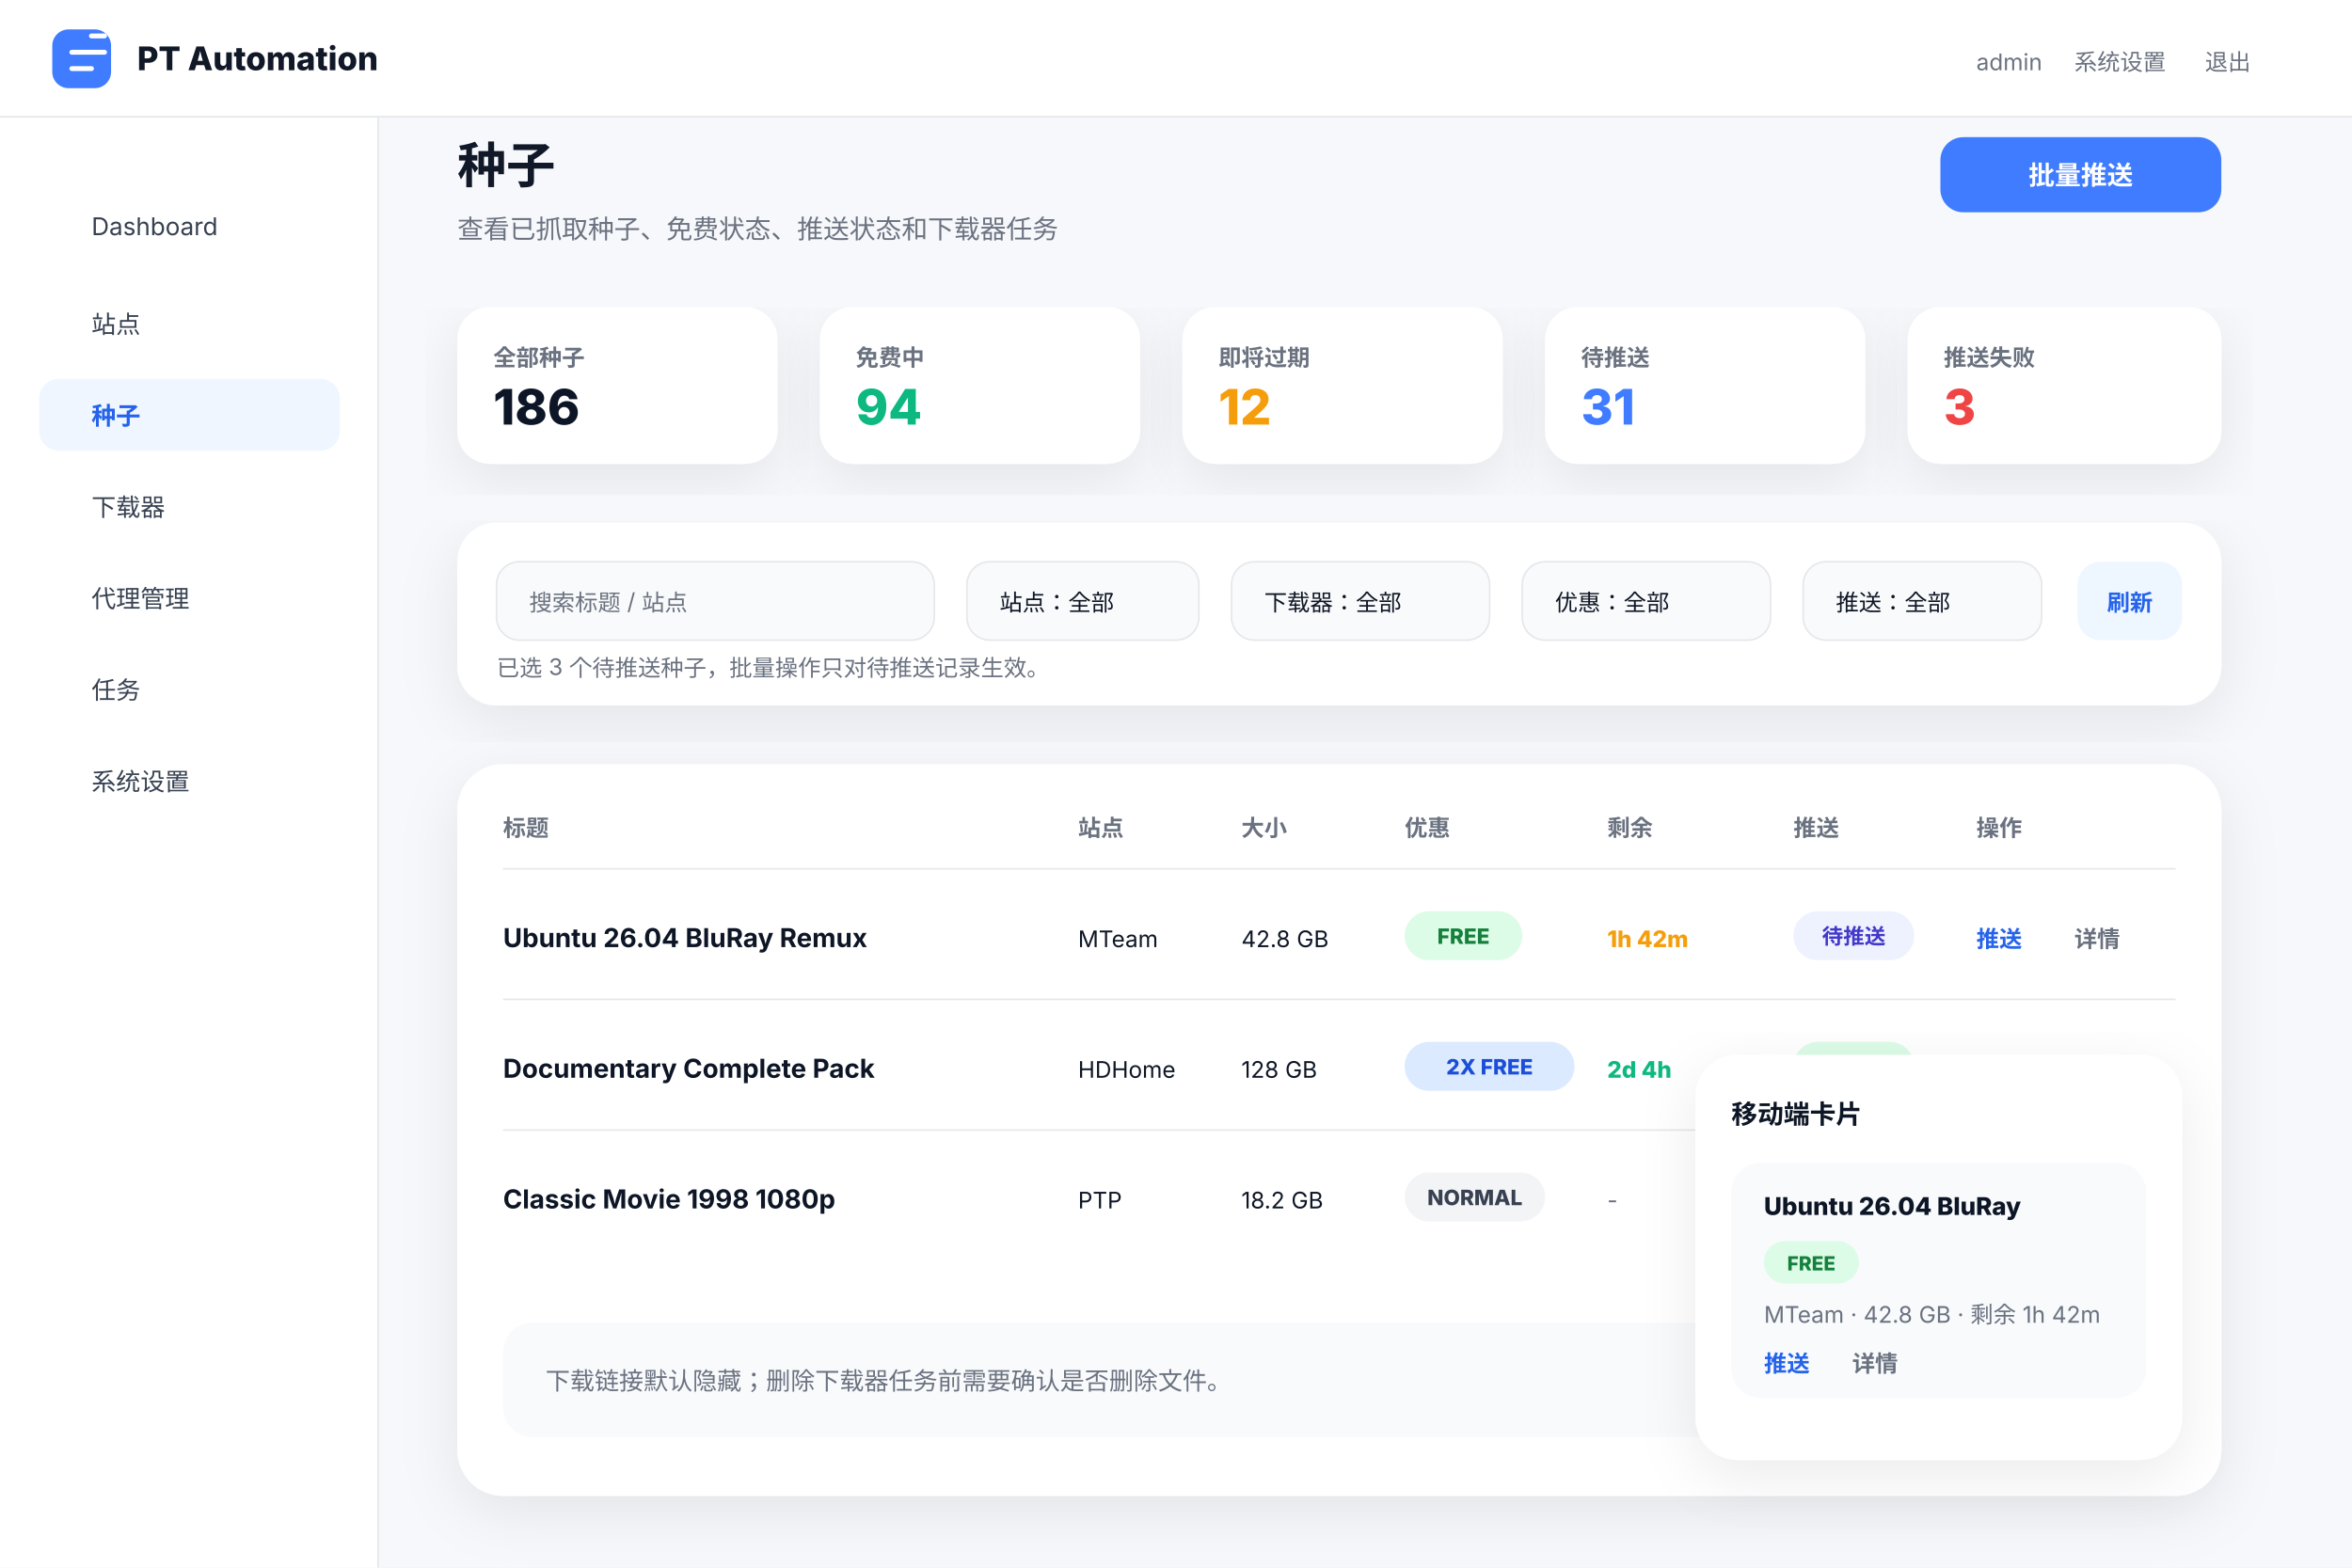
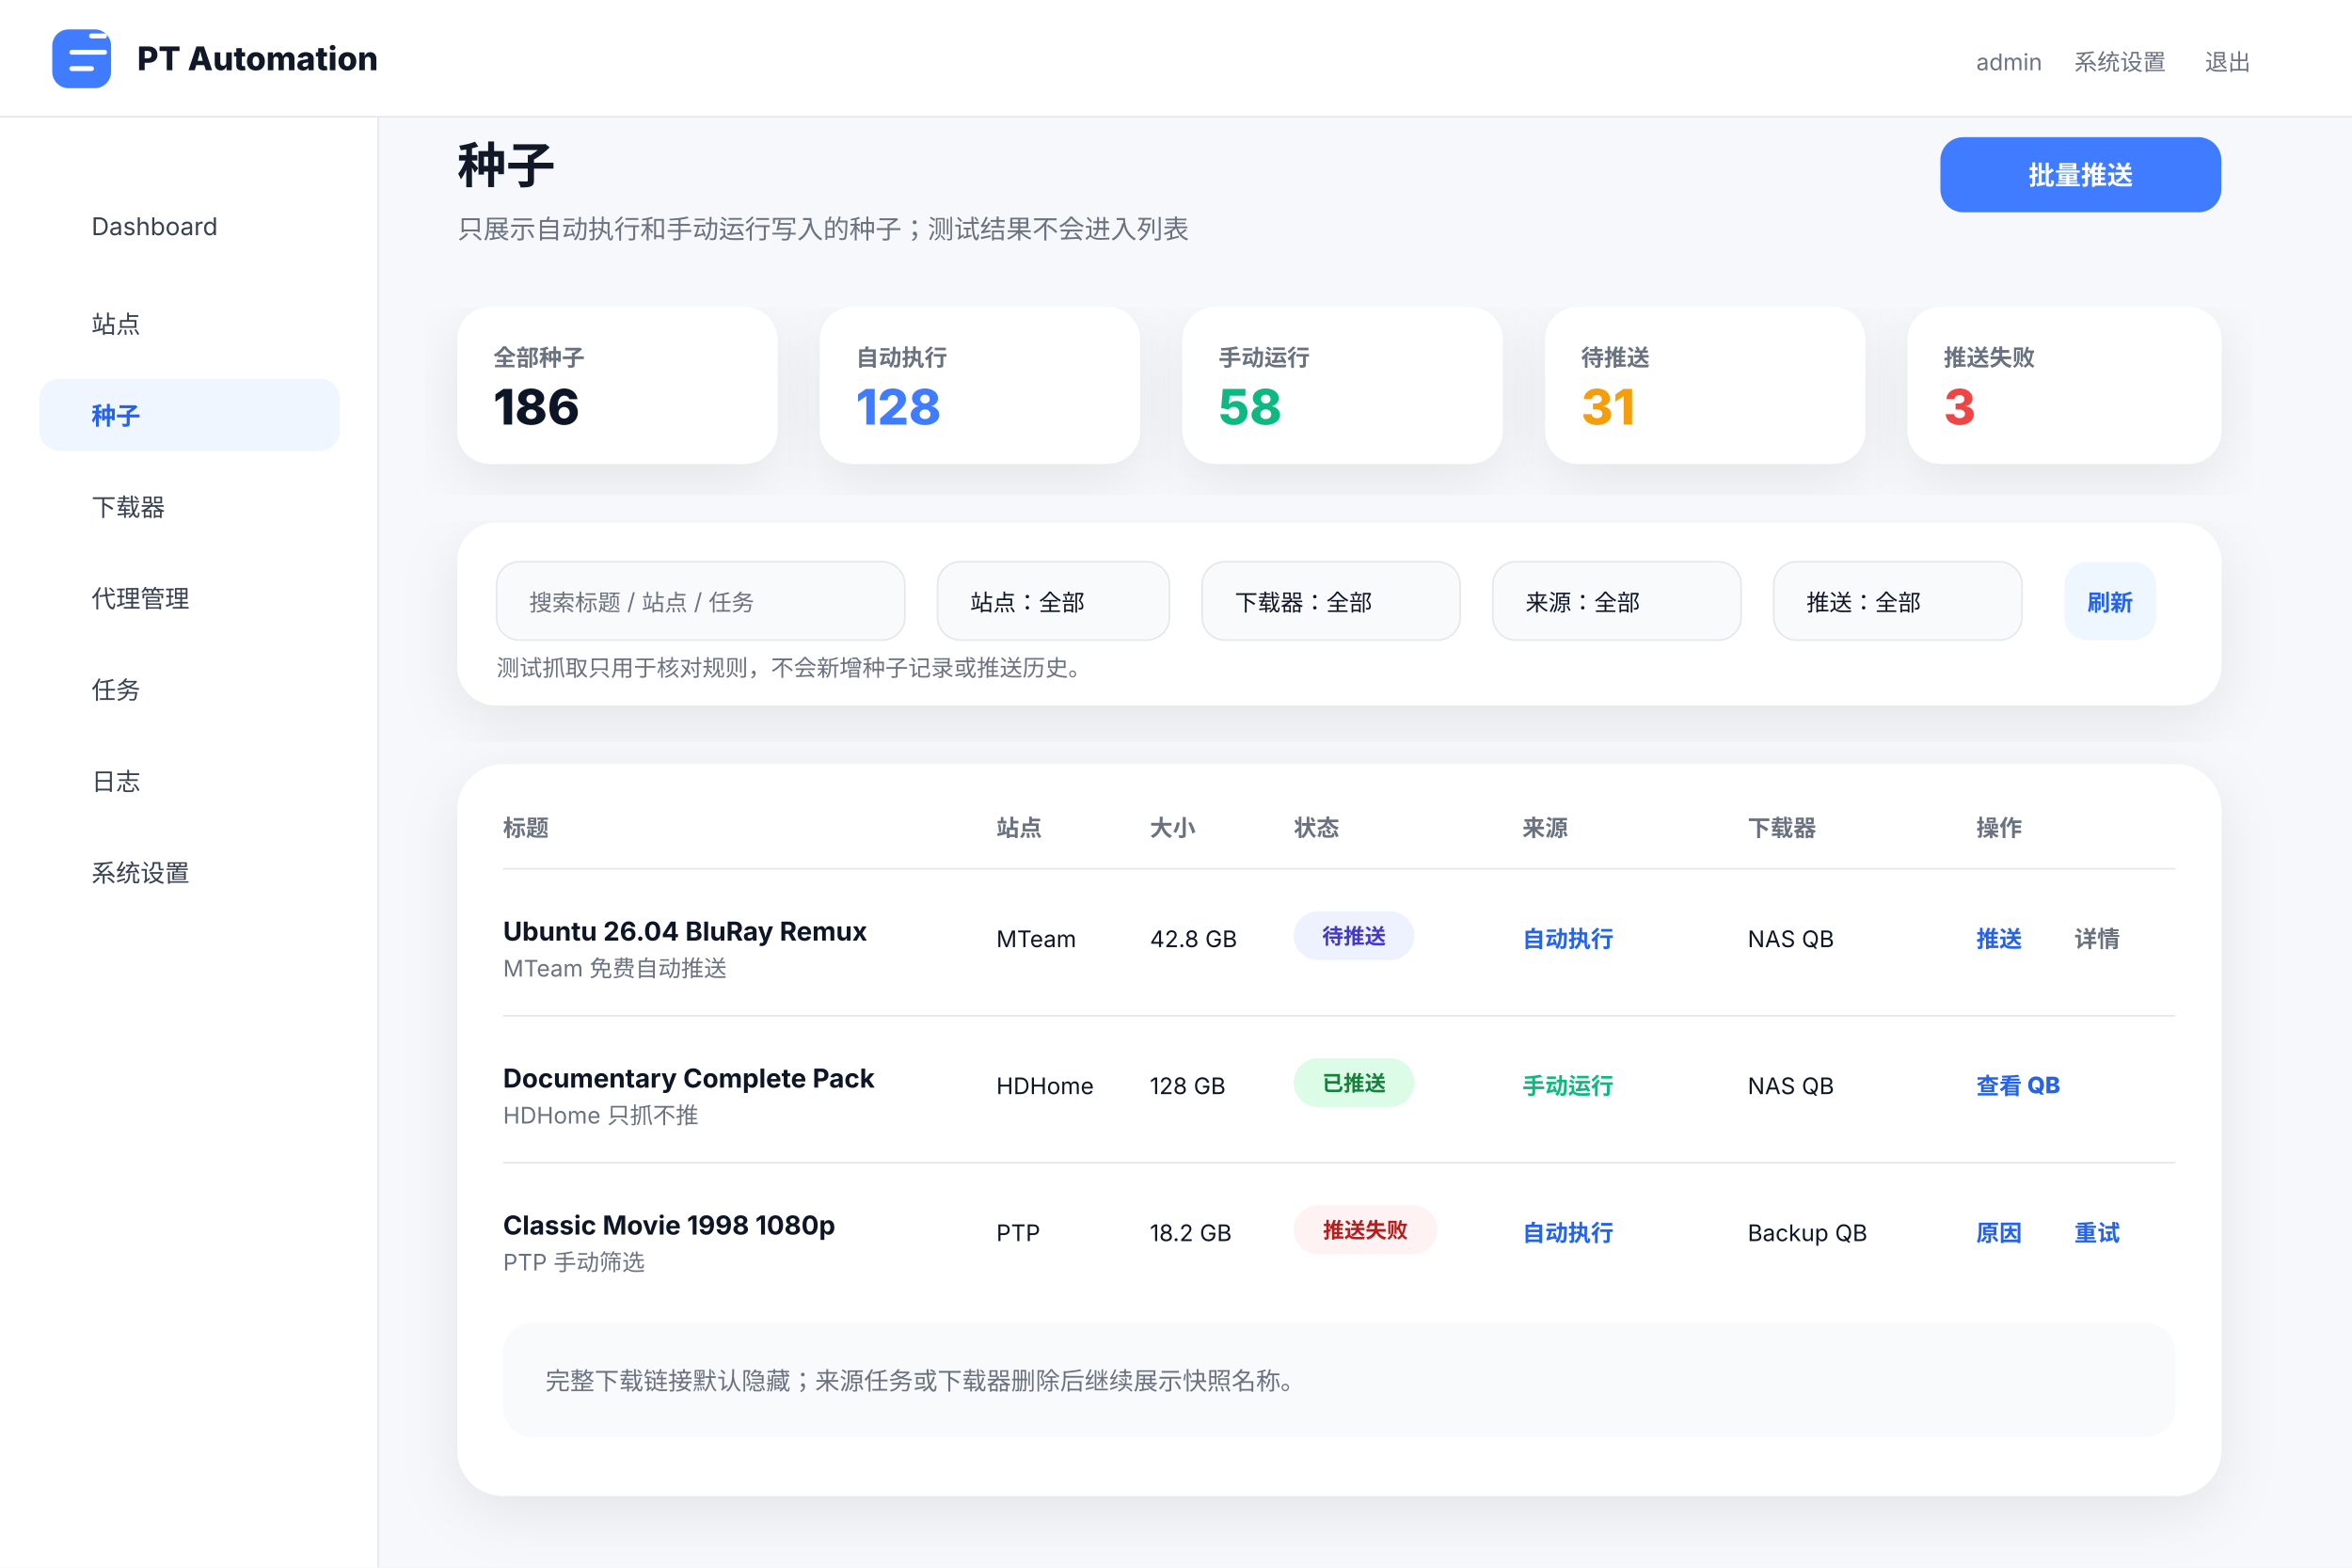
<svg xmlns="http://www.w3.org/2000/svg" width="1440" height="960" viewBox="0 0 1440 960" fill="none">
  <defs>
    <filter id="card" x="-10%" y="-10%" width="120%" height="130%">
      <feDropShadow dx="0" dy="10" stdDeviation="18" flood-color="#111827" flood-opacity="0.08" />
    </filter>
    <style>.t{font-family:Inter,Arial,sans-serif}.dark{fill:#111827}.muted{fill:#6b7280}.small{font-size:14px}.label{font-size:16px;font-weight:700}.h1{font-size:30px;font-weight:800}</style>
  </defs>
  <rect width="1440" height="960" fill="#f6f8fb" />
  <rect width="1440" height="72" fill="#fff" />
  <rect y="71" width="1440" height="1" fill="#e5e7eb" />
  <rect x="32" y="18" width="36" height="36" rx="10" fill="#3f7cff" />
  <path d="M44 42h12M44 32h20M56 22h8" stroke="#fff" stroke-width="3" stroke-linecap="round" />
  <text x="84" y="43" class="t dark" font-size="20" font-weight="800">PT Automation</text>
  <text x="1210" y="43" class="t muted small">admin</text>
  <text x="1270" y="43" class="t muted small">系统设置</text>
  <text x="1350" y="43" class="t muted small">退出</text>
  <rect x="0" y="72" width="232" height="888" fill="#fff" />
  <rect x="231" y="72" width="1" height="888" fill="#e5e7eb" />
  <g class="t" font-size="15">
    <text x="56" y="144" fill="#374151">Dashboard</text>
    <text x="56" y="204" fill="#374151">站点</text>
    <rect x="24" y="232" width="184" height="44" rx="12" fill="#eff6ff" />
    <text x="56" y="260" fill="#2563eb" font-weight="800">种子</text>
    <text x="56" y="316" fill="#374151">下载器</text>
    <text x="56" y="372" fill="#374151">代理管理</text>
    <text x="56" y="428" fill="#374151">任务</text>
-     <text x="56" y="484" fill="#374151">系统设置</text>
+     <text x="56" y="484" fill="#374151">日志</text>
+     <text x="56" y="540" fill="#374151">系统设置</text>
  </g>
  <g transform="translate(280 112)">
    <text x="0" y="0" class="t dark h1">种子</text>
-     <text x="0" y="34" class="t muted" font-size="16">查看已抓取种子、免费状态、推送状态和下载器任务</text>
+     <text x="0" y="34" class="t muted" font-size="16">只展示自动执行和手动运行写入的种子；测试结果不会进入列表</text>
    <rect x="908" y="-28" width="172" height="46" rx="14" fill="#3f7cff" />
    <text x="994" y="1" text-anchor="middle" fill="#fff" class="t" font-size="16" font-weight="800">批量推送</text>
    <g transform="translate(0 76)" filter="url(#card)">
      <rect width="196" height="96" rx="20" fill="#fff" />
      <text x="22" y="36" class="t muted small" font-weight="800">全部种子</text>
      <text x="22" y="72" class="t dark" font-size="30" font-weight="800">186</text>
    </g>
    <g transform="translate(222 76)" filter="url(#card)">
      <rect width="196" height="96" rx="20" fill="#fff" />
-       <text x="22" y="36" class="t muted small" font-weight="800">免费中</text>
-       <text x="22" y="72" fill="#10b981" class="t" font-size="30" font-weight="800">94</text>
+       <text x="22" y="36" class="t muted small" font-weight="800">自动执行</text>
+       <text x="22" y="72" fill="#3f7cff" class="t" font-size="30" font-weight="800">128</text>
    </g>
    <g transform="translate(444 76)" filter="url(#card)">
      <rect width="196" height="96" rx="20" fill="#fff" />
-       <text x="22" y="36" class="t muted small" font-weight="800">即将过期</text>
-       <text x="22" y="72" fill="#f59e0b" class="t" font-size="30" font-weight="800">12</text>
+       <text x="22" y="36" class="t muted small" font-weight="800">手动运行</text>
+       <text x="22" y="72" fill="#10b981" class="t" font-size="30" font-weight="800">58</text>
    </g>
    <g transform="translate(666 76)" filter="url(#card)">
      <rect width="196" height="96" rx="20" fill="#fff" />
      <text x="22" y="36" class="t muted small" font-weight="800">待推送</text>
-       <text x="22" y="72" fill="#3f7cff" class="t" font-size="30" font-weight="800">31</text>
+       <text x="22" y="72" fill="#f59e0b" class="t" font-size="30" font-weight="800">31</text>
    </g>
    <g transform="translate(888 76)" filter="url(#card)">
      <rect width="192" height="96" rx="20" fill="#fff" />
      <text x="22" y="36" class="t muted small" font-weight="800">推送失败</text>
      <text x="22" y="72" fill="#ef4444" class="t" font-size="30" font-weight="800">3</text>
    </g>
    <g transform="translate(0 208)" filter="url(#card)">
      <rect width="1080" height="112" rx="24" fill="#fff" />
-       <rect x="24" y="24" width="268" height="48" rx="14" fill="#f9fafb" stroke="#e5e7eb" />
-       <text x="44" y="54" class="t muted small">搜索标题 / 站点</text>
-       <rect x="312" y="24" width="142" height="48" rx="14" fill="#f9fafb" stroke="#e5e7eb" />
-       <text x="332" y="54" class="t dark small">站点：全部</text>
-       <rect x="474" y="24" width="158" height="48" rx="14" fill="#f9fafb" stroke="#e5e7eb" />
-       <text x="494" y="54" class="t dark small">下载器：全部</text>
-       <rect x="652" y="24" width="152" height="48" rx="14" fill="#f9fafb" stroke="#e5e7eb" />
-       <text x="672" y="54" class="t dark small">优惠：全部</text>
-       <rect x="824" y="24" width="146" height="48" rx="14" fill="#f9fafb" stroke="#e5e7eb" />
-       <text x="844" y="54" class="t dark small">推送：全部</text>
-       <rect x="992" y="24" width="64" height="48" rx="14" fill="#eef6ff" />
-       <text x="1024" y="54" text-anchor="middle" fill="#2563eb" class="t small" font-weight="800">刷新</text>
-       <text x="24" y="94" class="t muted small">已选 3 个待推送种子，批量操作只对待推送记录生效。</text>
+       <rect x="24" y="24" width="250" height="48" rx="14" fill="#f9fafb" stroke="#e5e7eb" />
+       <text x="44" y="54" class="t muted small">搜索标题 / 站点 / 任务</text>
+       <rect x="294" y="24" width="142" height="48" rx="14" fill="#f9fafb" stroke="#e5e7eb" />
+       <text x="314" y="54" class="t dark small">站点：全部</text>
+       <rect x="456" y="24" width="158" height="48" rx="14" fill="#f9fafb" stroke="#e5e7eb" />
+       <text x="476" y="54" class="t dark small">下载器：全部</text>
+       <rect x="634" y="24" width="152" height="48" rx="14" fill="#f9fafb" stroke="#e5e7eb" />
+       <text x="654" y="54" class="t dark small">来源：全部</text>
+       <rect x="806" y="24" width="152" height="48" rx="14" fill="#f9fafb" stroke="#e5e7eb" />
+       <text x="826" y="54" class="t dark small">推送：全部</text>
+       <rect x="984" y="24" width="56" height="48" rx="14" fill="#eef6ff" />
+       <text x="1012" y="54" text-anchor="middle" fill="#2563eb" class="t small" font-weight="800">刷新</text>
+       <text x="24" y="94" class="t muted small">测试抓取只用于核对规则，不会新增种子记录或推送历史。</text>
    </g>
    <g transform="translate(0 356)" filter="url(#card)">
      <rect width="1080" height="448" rx="28" fill="#fff" />
      <text x="28" y="44" class="t muted small" font-weight="800">标题</text>
-       <text x="380" y="44" class="t muted small" font-weight="800">站点</text>
-       <text x="480" y="44" class="t muted small" font-weight="800">大小</text>
-       <text x="580" y="44" class="t muted small" font-weight="800">优惠</text>
-       <text x="704" y="44" class="t muted small" font-weight="800">剩余</text>
-       <text x="818" y="44" class="t muted small" font-weight="800">推送</text>
+       <text x="330" y="44" class="t muted small" font-weight="800">站点</text>
+       <text x="424" y="44" class="t muted small" font-weight="800">大小</text>
+       <text x="512" y="44" class="t muted small" font-weight="800">状态</text>
+       <text x="652" y="44" class="t muted small" font-weight="800">来源</text>
+       <text x="790" y="44" class="t muted small" font-weight="800">下载器</text>
      <text x="930" y="44" class="t muted small" font-weight="800">操作</text>
      <line x1="28" y1="64" x2="1052" y2="64" stroke="#e5e7eb" />
-       <text x="28" y="112" class="t dark label">Ubuntu 26.04 BluRay Remux</text>
-       <text x="380" y="112" class="t dark small">MTeam</text>
-       <text x="480" y="112" class="t dark small">42.8 GB</text>
-       <rect x="580" y="90" width="72" height="30" rx="15" fill="#dcfce7" />
-       <text x="616" y="110" text-anchor="middle" fill="#15803d" class="t" font-size="13" font-weight="800">FREE</text>
-       <text x="704" y="112" fill="#f59e0b" class="t small" font-weight="800">1h 42m</text>
-       <rect x="818" y="90" width="74" height="30" rx="15" fill="#eef2ff" />
-       <text x="855" y="110" text-anchor="middle" fill="#4338ca" class="t" font-size="13" font-weight="800">待推送</text>
+       <text x="28" y="108" class="t dark label">Ubuntu 26.04 BluRay Remux</text>
+       <text x="28" y="130" class="t muted small">MTeam 免费自动推送</text>
+       <text x="330" y="112" class="t dark small">MTeam</text>
+       <text x="424" y="112" class="t dark small">42.8 GB</text>
+       <rect x="512" y="90" width="74" height="30" rx="15" fill="#eef2ff" />
+       <text x="549" y="110" text-anchor="middle" fill="#4338ca" class="t" font-size="13" font-weight="800">待推送</text>
+       <text x="652" y="112" fill="#2563eb" class="t small" font-weight="800">自动执行</text>
+       <text x="790" y="112" class="t dark small">NAS QB</text>
      <text x="930" y="112" fill="#2563eb" class="t small" font-weight="800">推送</text>
      <text x="990" y="112" fill="#6b7280" class="t small" font-weight="800">详情</text>
-       <line x1="28" y1="144" x2="1052" y2="144" stroke="#e5e7eb" />
-       <text x="28" y="192" class="t dark label">Documentary Complete Pack</text>
-       <text x="380" y="192" class="t dark small">HDHome</text>
-       <text x="480" y="192" class="t dark small">128 GB</text>
-       <rect x="580" y="170" width="104" height="30" rx="15" fill="#dbeafe" />
-       <text x="632" y="190" text-anchor="middle" fill="#1d4ed8" class="t" font-size="13" font-weight="800">2X FREE</text>
-       <text x="704" y="192" fill="#10b981" class="t small" font-weight="800">2d 4h</text>
-       <rect x="818" y="170" width="74" height="30" rx="15" fill="#dcfce7" />
-       <text x="855" y="190" text-anchor="middle" fill="#15803d" class="t" font-size="13" font-weight="800">已推送</text>
-       <text x="930" y="192" fill="#2563eb" class="t small" font-weight="800">查看 QB</text>
-       <line x1="28" y1="224" x2="1052" y2="224" stroke="#e5e7eb" />
-       <text x="28" y="272" class="t dark label">Classic Movie 1998 1080p</text>
-       <text x="380" y="272" class="t dark small">PTP</text>
-       <text x="480" y="272" class="t dark small">18.2 GB</text>
-       <rect x="580" y="250" width="86" height="30" rx="15" fill="#f3f4f6" />
-       <text x="623" y="270" text-anchor="middle" fill="#374151" class="t" font-size="13" font-weight="800">NORMAL</text>
-       <text x="704" y="272" class="t muted small">-</text>
-       <rect x="818" y="250" width="88" height="30" rx="15" fill="#fef2f2" />
-       <text x="862" y="270" text-anchor="middle" fill="#b91c1c" class="t" font-size="13" font-weight="800">推送失败</text>
-       <text x="930" y="272" fill="#2563eb" class="t small" font-weight="800">原因</text>
-       <text x="990" y="272" fill="#2563eb" class="t small" font-weight="800">重试</text>
+       <line x1="28" y1="154" x2="1052" y2="154" stroke="#e5e7eb" />
+       <text x="28" y="198" class="t dark label">Documentary Complete Pack</text>
+       <text x="28" y="220" class="t muted small">HDHome 只抓不推</text>
+       <text x="330" y="202" class="t dark small">HDHome</text>
+       <text x="424" y="202" class="t dark small">128 GB</text>
+       <rect x="512" y="180" width="74" height="30" rx="15" fill="#dcfce7" />
+       <text x="549" y="200" text-anchor="middle" fill="#15803d" class="t" font-size="13" font-weight="800">已推送</text>
+       <text x="652" y="202" fill="#10b981" class="t small" font-weight="800">手动运行</text>
+       <text x="790" y="202" class="t dark small">NAS QB</text>
+       <text x="930" y="202" fill="#2563eb" class="t small" font-weight="800">查看 QB</text>
+       <line x1="28" y1="244" x2="1052" y2="244" stroke="#e5e7eb" />
+       <text x="28" y="288" class="t dark label">Classic Movie 1998 1080p</text>
+       <text x="28" y="310" class="t muted small">PTP 手动筛选</text>
+       <text x="330" y="292" class="t dark small">PTP</text>
+       <text x="424" y="292" class="t dark small">18.2 GB</text>
+       <rect x="512" y="270" width="88" height="30" rx="15" fill="#fef2f2" />
+       <text x="556" y="290" text-anchor="middle" fill="#b91c1c" class="t" font-size="13" font-weight="800">推送失败</text>
+       <text x="652" y="292" fill="#2563eb" class="t small" font-weight="800">自动执行</text>
+       <text x="790" y="292" class="t dark small">Backup QB</text>
+       <text x="930" y="292" fill="#2563eb" class="t small" font-weight="800">原因</text>
+       <text x="990" y="292" fill="#2563eb" class="t small" font-weight="800">重试</text>
      <rect x="28" y="342" width="1024" height="70" rx="18" fill="#f8fafc" />
-       <text x="54" y="383" class="t muted" font-size="15">下载链接默认隐藏；删除下载器任务前需要确认是否删除文件。</text>
+       <text x="54" y="383" class="t muted" font-size="15">完整下载链接默认隐藏；来源任务或下载器删除后继续展示快照名称。</text>
    </g>
  </g>
-   <g transform="translate(1038 646)" filter="url(#card)">
-     <rect width="298" height="248" rx="26" fill="#fff" />
-     <text x="22" y="42" class="t dark label">移动端卡片</text>
-     <rect x="22" y="66" width="254" height="144" rx="18" fill="#f8fafc" />
-     <text x="42" y="98" class="t dark" font-size="15" font-weight="800">Ubuntu 26.04 BluRay</text>
-     <rect x="42" y="114" width="58" height="26" rx="13" fill="#dcfce7" />
-     <text x="71" y="132" text-anchor="middle" fill="#15803d" class="t" font-size="12" font-weight="800">FREE</text>
-     <text x="42" y="164" class="t muted small">MTeam · 42.8 GB · 剩余 1h 42m</text>
-     <text x="42" y="194" fill="#2563eb" class="t small" font-weight="800">推送</text>
-     <text x="96" y="194" fill="#6b7280" class="t small" font-weight="800">详情</text>
-   </g>
</svg>
